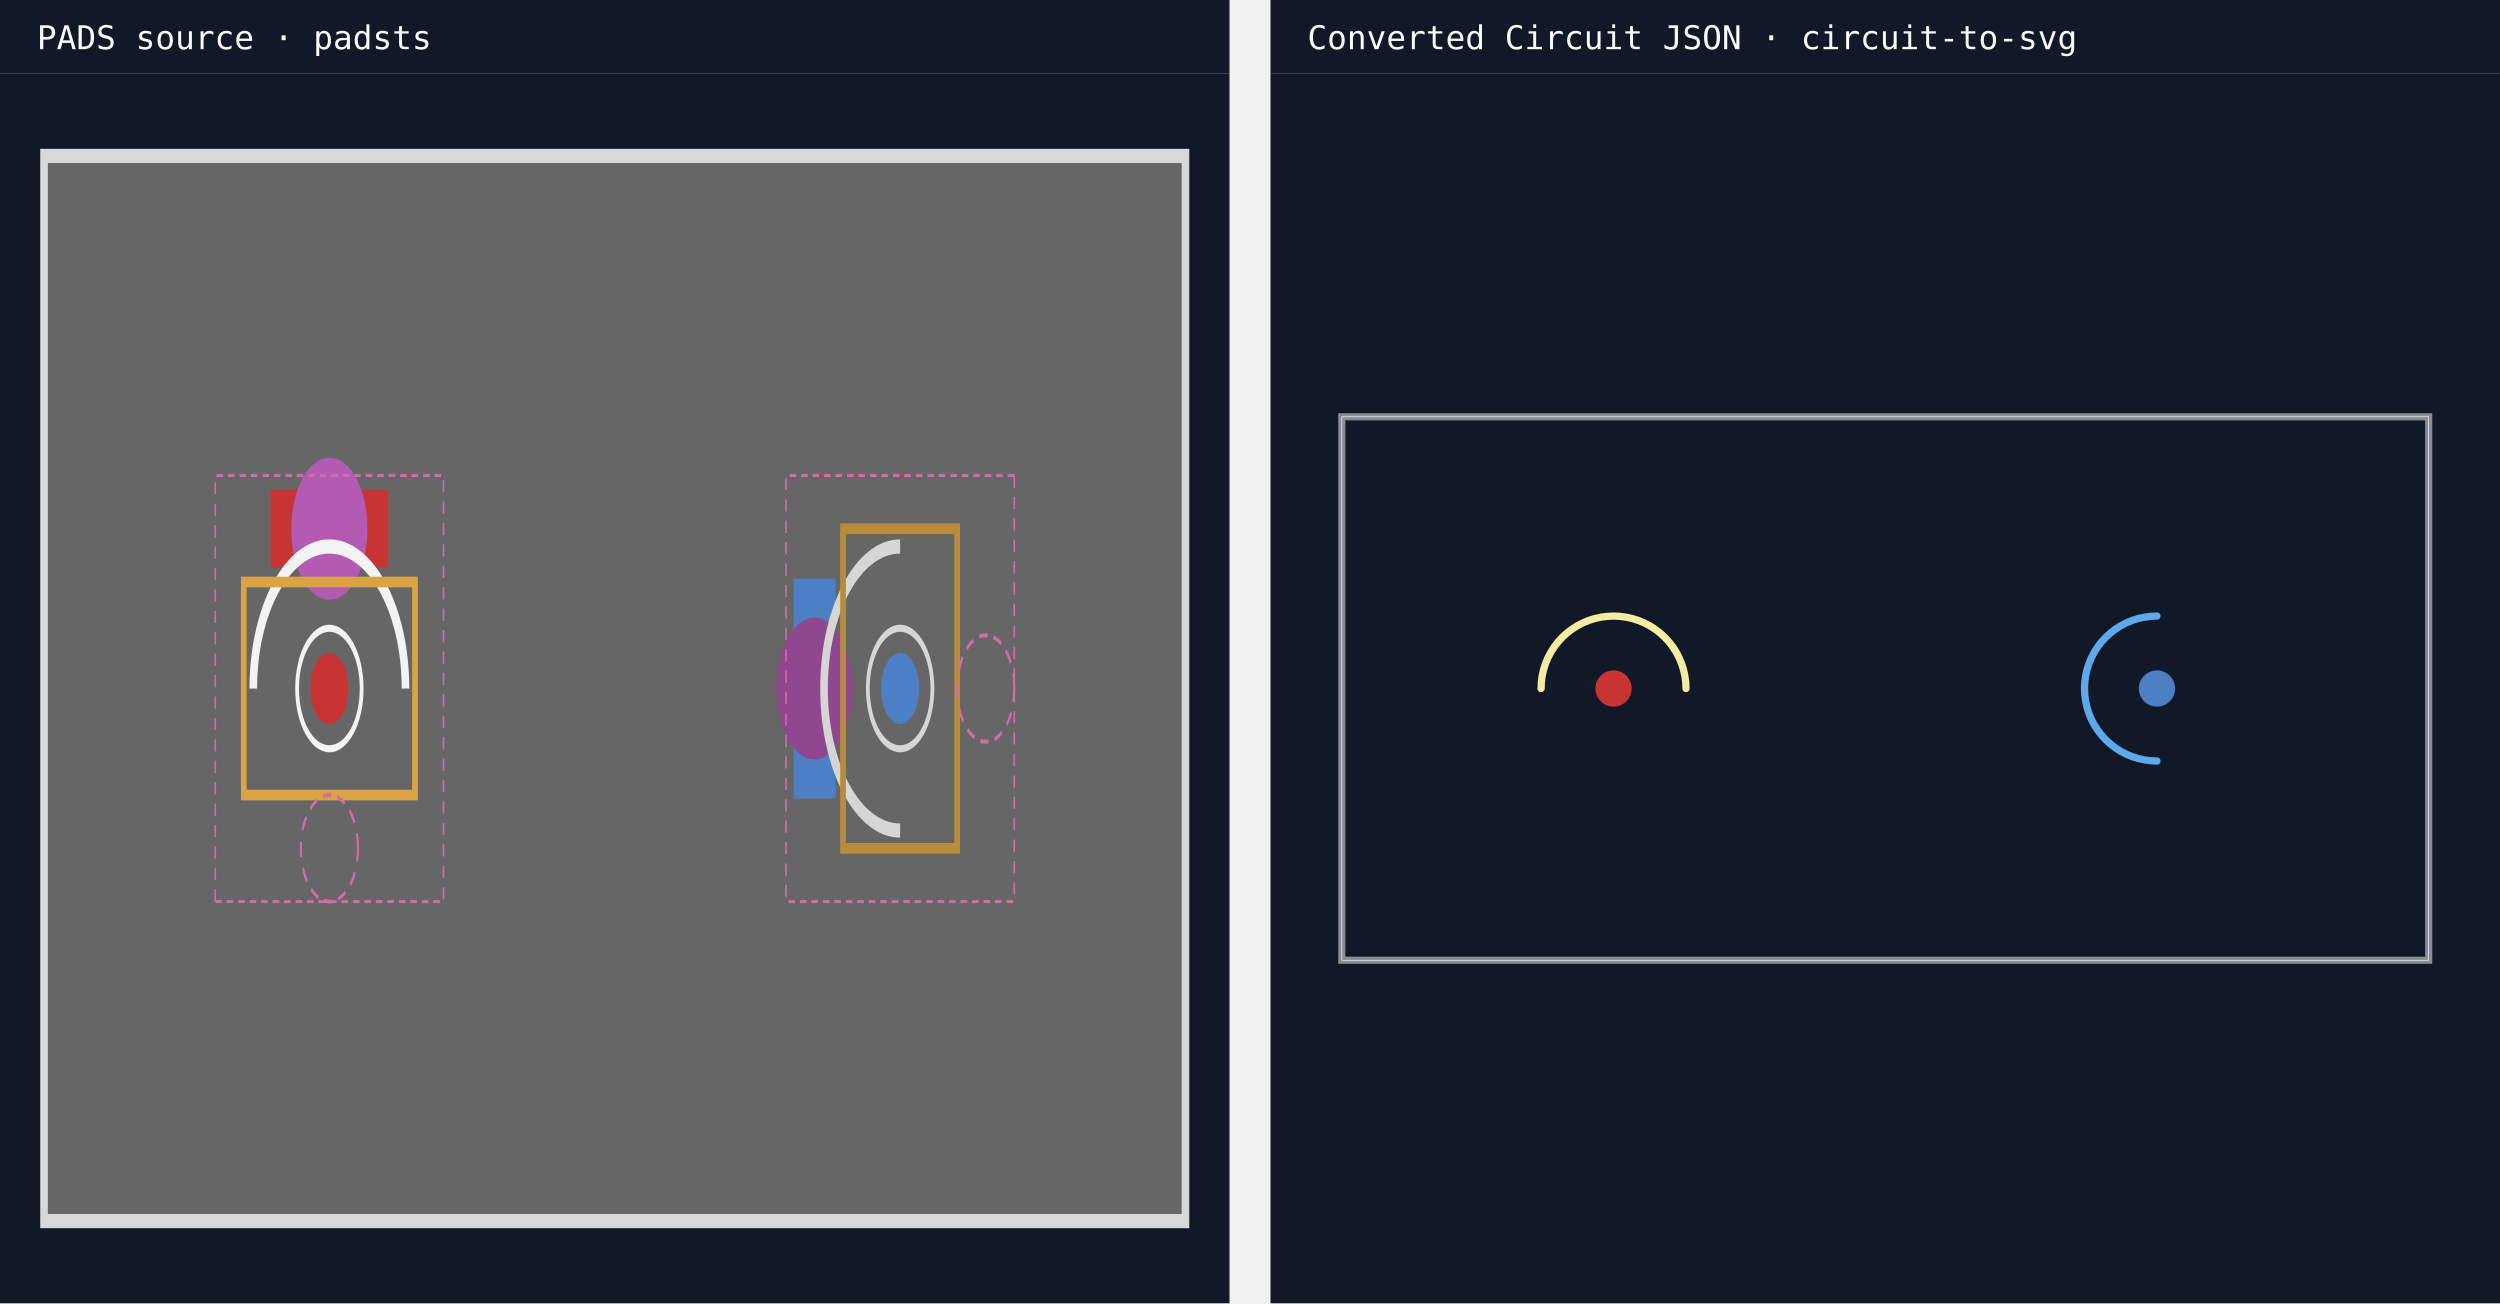
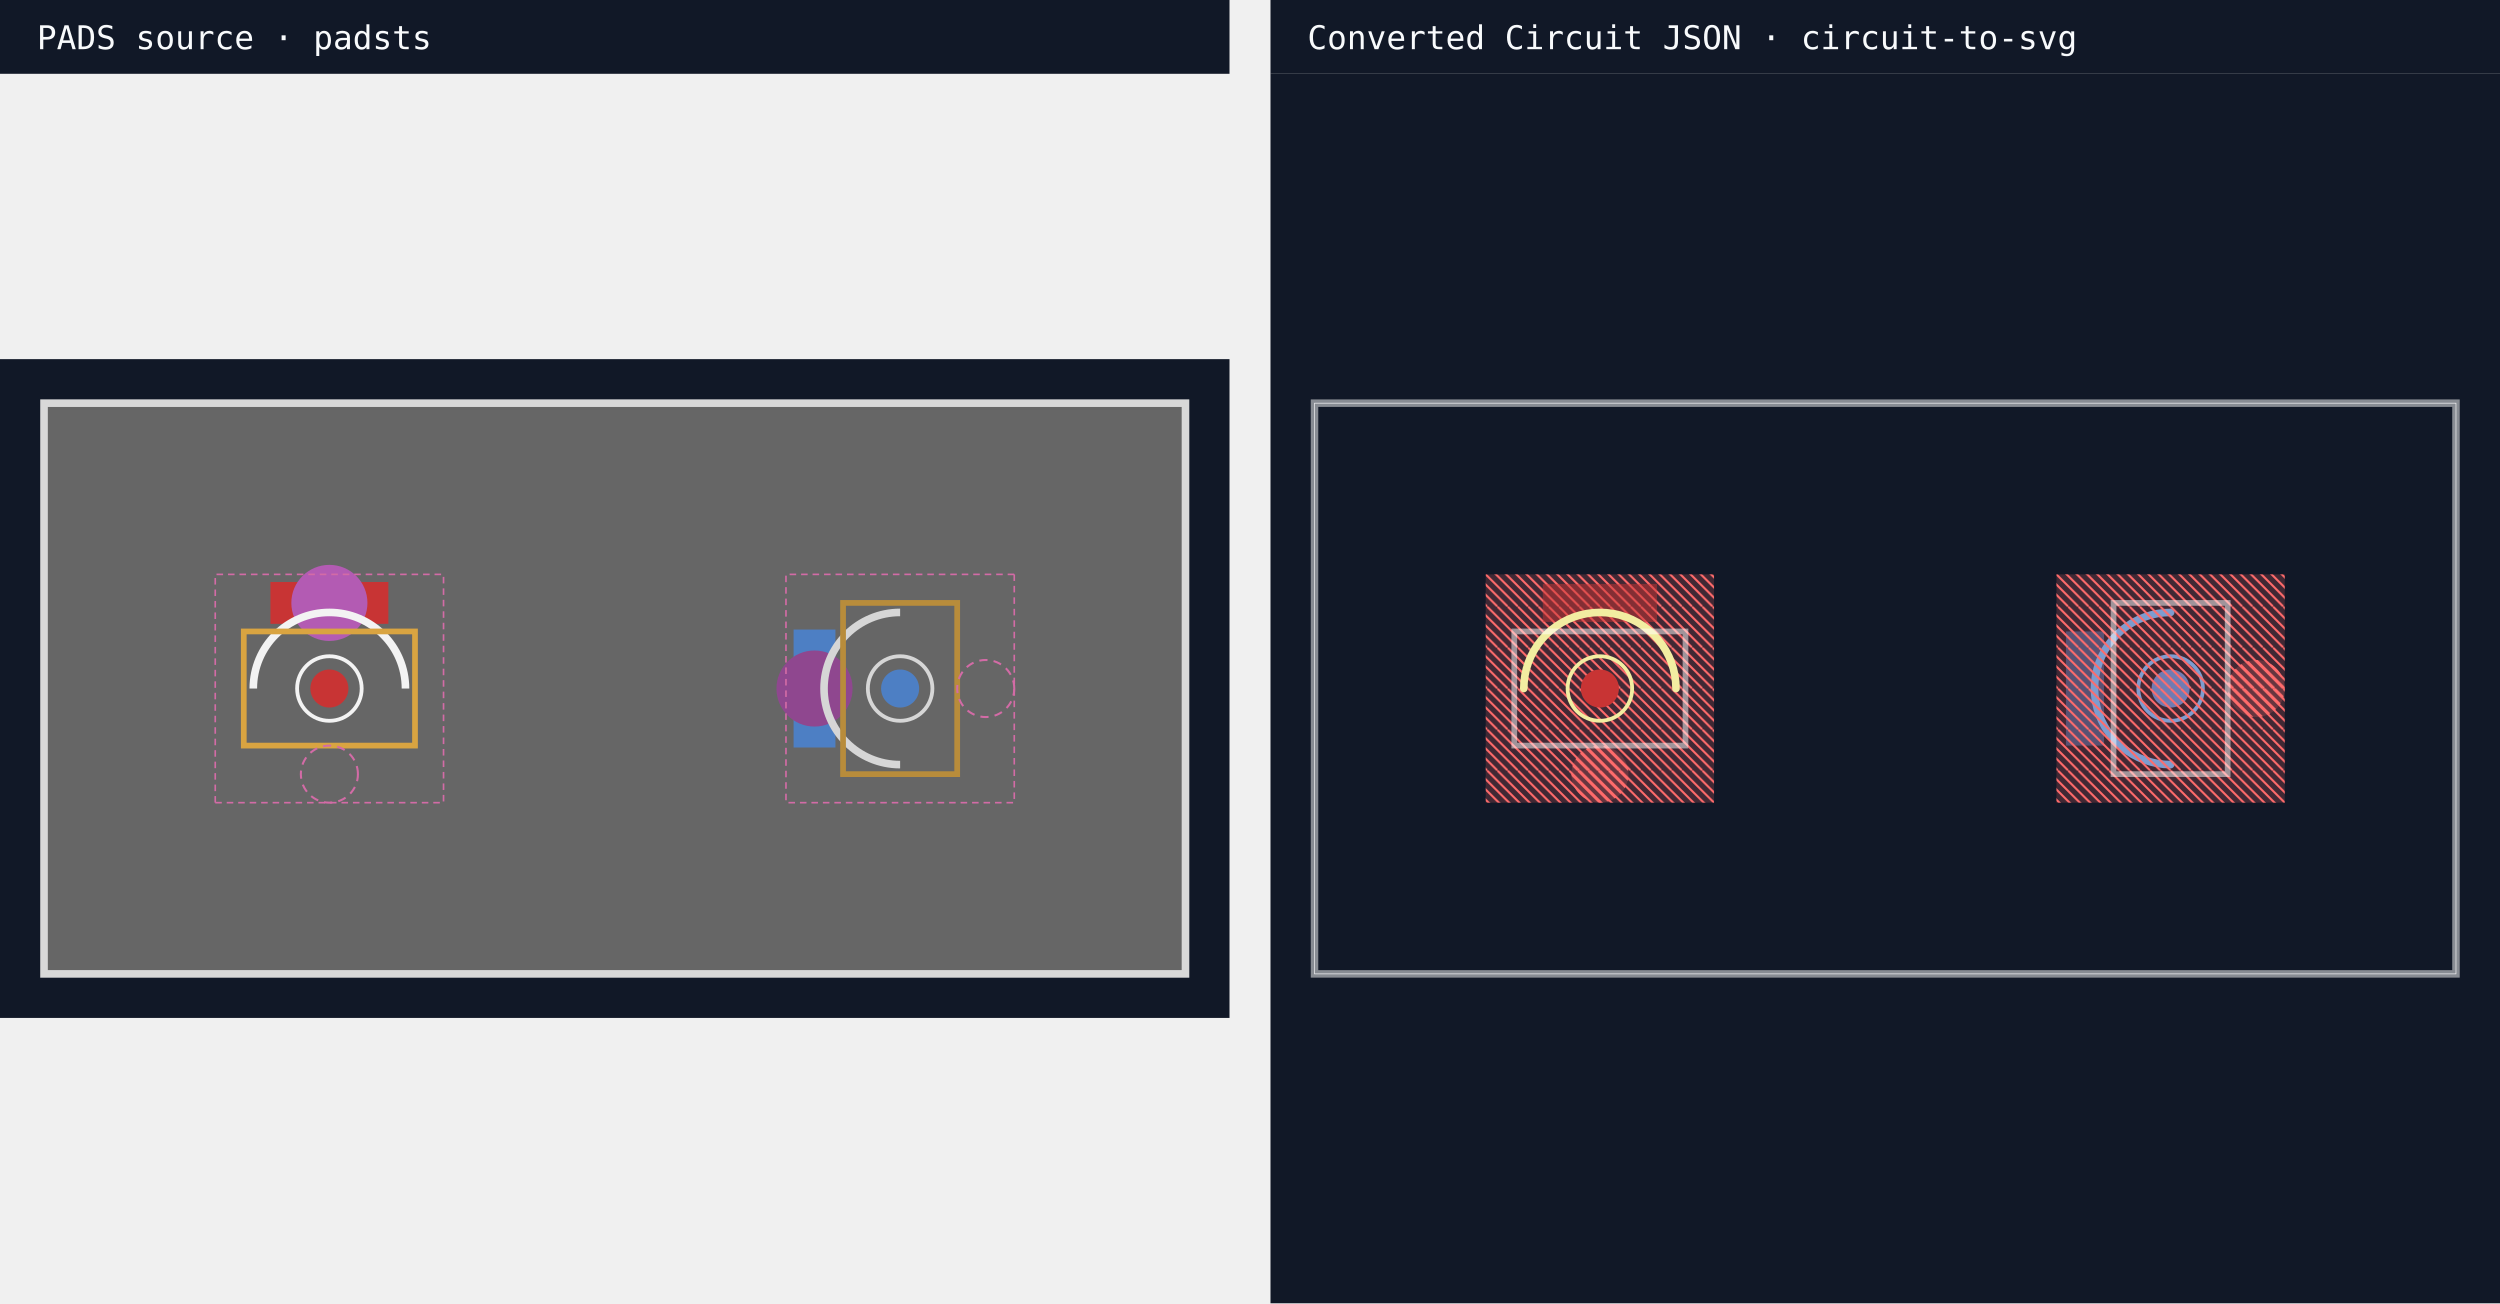
<svg xmlns="http://www.w3.org/2000/svg" width="1220" height="636" viewBox="0 0 1220 636" data-left-renderer="padsts" data-right-renderer="circuit-to-svg">
-   <g transform="translate(0, 0) scale(1, 1) translate(0, 0)">
+   <defs>
+     <clipPath id="comparison-left-column">
+       <rect width="600" height="636" />
+     </clipPath>
+     <clipPath id="comparison-right-column">
+       <rect width="600" height="636" />
+     </clipPath>
+   </defs>
+   <g transform="translate(0, 0) scale(1, 1) translate(0, 0)" clip-path="url(#comparison-left-column)">
+     <defs>
+       <clipPath id="pads-board-viewport">
+         <rect y="36" width="600" height="600" />
+       </clipPath>
+     </defs>
    <g transform="translate(0, 0) scale(1, 1) translate(0, 0)">
      <rect width="600" height="36" fill="#111827" />
      <text x="18" y="24" fill="#f8fafc" font-family="ui-monospace, monospace" font-size="16">PADS source · padsts</text>
    </g>
-     <g transform="translate(0, 36) scale(0.00003655079, 0.00006821661) translate(587756, 8207756)">
-       <defs>
-         <clipPath id="pads-board-outline__stack1">
-           <path d="M 0 0 L 15240000 0 L 15240000 7620000 L 0 7620000 L 0 0 Z" />
-         </clipPath>
-       </defs>
-       <rect data-kind="negative-space" x="-587756" y="-8207756" width="16415512" height="8795512" fill="#111827" />
-       <g transform="scale(1,-1)">
-         <g id="pads-FR4__stack1" clip-path="url(#pads-board-outline__stack1)">
-           <rect x="-587756" y="-587756" width="16415512" height="8795512" fill="#666666" />
-         </g>
-         <g id="pads-F_Cu__stack1" data-gerber-layer="F_Cu" color="#c83434" fill="currentColor" stroke="currentColor" clip-path="url(#pads-board-outline__stack1)">
-           <path id="pads-entity-path:3:ascii:PARTDECAL:29__stack1" data-source-id="ascii:PARTDECAL:29__stack1" data-kind="copper" data-pads-layer="1" data-gerber-layer-name="F_Cu" data-name="U1:GRAPHIC_DECAL" data-reference="U1" data-decal="GRAPHIC_DECAL" data-source-piece-kind="COPCLS" data-polarity="positive" data-pin="1" d="M 3048000 4699000 L 4572000 4699000 L 4572000 5207000 L 3048000 5207000 L 3048000 4699000 Z" fill="currentColor" stroke="currentColor" stroke-width="50800" />
-         </g>
-         <g id="pads-F_Paste__stack1" data-gerber-layer="F_Paste" color="#aab7c4" fill="currentColor" stroke="currentColor" clip-path="url(#pads-board-outline__stack1)">
-           <path id="pads-entity-path:4:ascii:PARTDECAL:38__stack1" data-source-id="ascii:PARTDECAL:38__stack1" data-kind="copper" data-pads-layer="23" data-gerber-layer-name="F_Paste" data-name="U1:GRAPHIC_DECAL" data-reference="U1" data-decal="GRAPHIC_DECAL" data-source-piece-kind="COPCLS" data-polarity="positive" data-pin="1" d="M 3454400 4800600 L 4165600 4800600 L 4165600 5105400 L 3454400 5105400 L 3454400 4800600 Z" fill="currentColor" stroke="currentColor" stroke-width="50800" />
-         </g>
-         <g id="pads-B_Cu__stack1" data-gerber-layer="B_Cu" color="#4d7fc4" fill="currentColor" stroke="currentColor" clip-path="url(#pads-board-outline__stack1)">
-           <path id="pads-entity-path:8:ascii:PARTDECAL:29__stack1" data-source-id="ascii:PARTDECAL:29__stack1" data-kind="copper" data-pads-layer="1" data-gerber-layer-name="B_Cu" data-name="U2:GRAPHIC_DECAL" data-reference="U2" data-decal="GRAPHIC_DECAL" data-source-piece-kind="COPCLS" data-polarity="positive" data-pin="1" d="M 10541000 4572000 L 10541000 3048000 L 10033000 3048000 L 10033000 4572000 L 10541000 4572000 Z" fill="currentColor" stroke="currentColor" stroke-width="50800" />
-         </g>
-         <g id="pads-B_Paste__stack1" data-gerber-layer="B_Paste" color="#8493a3" fill="currentColor" stroke="currentColor" clip-path="url(#pads-board-outline__stack1)">
-           <path id="pads-entity-path:9:ascii:PARTDECAL:38__stack1" data-source-id="ascii:PARTDECAL:38__stack1" data-kind="copper" data-pads-layer="23" data-gerber-layer-name="B_Paste" data-name="U2:GRAPHIC_DECAL" data-reference="U2" data-decal="GRAPHIC_DECAL" data-source-piece-kind="COPCLS" data-polarity="positive" data-pin="1" d="M 10439400 4165600 L 10439400 3454400 L 10134600 3454400 L 10134600 4165600 L 10439400 4165600 Z" fill="currentColor" stroke="currentColor" stroke-width="50800" />
-         </g>
-         <g id="pads-F_Mask-flashes__stack1" data-gerber-layer="F_Mask" color="#b35bb3" fill="currentColor" stroke="currentColor" clip-path="url(#pads-board-outline__stack1)">
-           <circle id="pads-entity-circle:1:ascii:PARTDECAL:35__stack1" data-source-id="ascii:PARTDECAL:35__stack1" data-kind="copper" data-pads-layer="21" data-gerber-layer-name="F_Mask" data-name="U1:GRAPHIC_DECAL" data-reference="U1" data-decal="GRAPHIC_DECAL" data-source-piece-kind="COPCIR" data-polarity="positive" data-pin="1" cx="3810000" cy="4953000" r="508000" fill="currentColor" stroke="currentColor" />
-         </g>
-         <g id="pads-B_Mask-flashes__stack1" data-gerber-layer="B_Mask" color="#8f478f" fill="currentColor" stroke="currentColor" clip-path="url(#pads-board-outline__stack1)">
-           <circle id="pads-entity-circle:4:ascii:PARTDECAL:35__stack1" data-source-id="ascii:PARTDECAL:35__stack1" data-kind="copper" data-pads-layer="21" data-gerber-layer-name="B_Mask" data-name="U2:GRAPHIC_DECAL" data-reference="U2" data-decal="GRAPHIC_DECAL" data-source-piece-kind="COPCIR" data-polarity="positive" data-pin="1" cx="10287000" cy="3810000" r="508000" fill="currentColor" stroke="currentColor" />
-         </g>
-         <g id="pads-F_Cu-component-pads__stack1" data-gerber-layer="F_Cu" color="#c83434" fill="currentColor" stroke="none" clip-path="url(#pads-board-outline__stack1)">
-           <circle id="pads-entity-pad:0:ascii:PARTDECAL:55__stack1" data-source-id="ascii:PARTDECAL:55__stack1" data-kind="component-pad" data-pads-layer="1" data-reference="U1" data-pin="1" data-decal="GRAPHIC_DECAL" cx="3810000" cy="3810000" r="254000" />
-         </g>
-         <g id="pads-B_Cu-component-pads__stack1" data-gerber-layer="B_Cu" color="#4d7fc4" fill="currentColor" stroke="none" clip-path="url(#pads-board-outline__stack1)">
-           <circle id="pads-entity-pad:1:ascii:PARTDECAL:55__stack1" data-source-id="ascii:PARTDECAL:55__stack1" data-kind="component-pad" data-pads-layer="2" data-reference="U2" data-pin="1" data-decal="GRAPHIC_DECAL" cx="11430000" cy="3810000" r="254000" />
-         </g>
-         <g id="pads-F_Silkscreen-drawings__stack1" data-gerber-layer="F_Silkscreen" color="#f3f3f3" fill="currentColor" stroke="currentColor" clip-path="url(#pads-board-outline__stack1)">
-           <path id="pads-entity-path:1:ascii:PARTDECAL:17__stack1" data-source-id="ascii:PARTDECAL:17__stack1" data-kind="drawing" data-pads-layer="26" data-gerber-layer-name="F_Silkscreen" data-name="U1:GRAPHIC_DECAL" data-reference="U1" data-decal="GRAPHIC_DECAL" data-source-piece-kind="OPEN" data-polarity="positive" data-group="U1:GRAPHIC_DECAL:tag-1" d="M 2794000 3810000 A 1016000 1016000 0 0 0 4826000 3810000" fill="none" stroke="currentColor" stroke-width="101600" />
-           <circle id="pads-entity-circle:0:ascii:PARTDECAL:26__stack1" data-source-id="ascii:PARTDECAL:26__stack1" data-kind="drawing" data-pads-layer="26" data-gerber-layer-name="F_Silkscreen" data-name="U1:GRAPHIC_DECAL" data-reference="U1" data-decal="GRAPHIC_DECAL" data-source-piece-kind="CIRCLE" data-polarity="positive" cx="3810000" cy="3810000" r="431052.294" fill="none" stroke="currentColor" stroke-width="50800" />
-         </g>
-         <g id="pads-F_Fab-drawings__stack1" data-gerber-layer="F_Fab" color="#d9a441" fill="currentColor" stroke="currentColor" clip-path="url(#pads-board-outline__stack1)">
-           <path id="pads-entity-path:2:ascii:PARTDECAL:19__stack1" data-source-id="ascii:PARTDECAL:19__stack1" data-kind="drawing" data-pads-layer="27" data-gerber-layer-name="F_Fab" data-name="U1:GRAPHIC_DECAL" data-reference="U1" data-decal="GRAPHIC_DECAL" data-source-piece-kind="CLOSED" data-polarity="positive" data-group="U1:GRAPHIC_DECAL:tag-1" d="M 2667000 3048000 L 4953000 3048000 L 4953000 4572000 L 2667000 4572000 L 2667000 3048000 Z" fill="none" stroke="currentColor" stroke-width="76200" />
-         </g>
-         <g id="pads-B_Silkscreen-drawings__stack1" data-gerber-layer="B_Silkscreen" color="#d6d6d6" fill="currentColor" stroke="currentColor" clip-path="url(#pads-board-outline__stack1)">
-           <path id="pads-entity-path:6:ascii:PARTDECAL:17__stack1" data-source-id="ascii:PARTDECAL:17__stack1" data-kind="drawing" data-pads-layer="26" data-gerber-layer-name="B_Silkscreen" data-name="U2:GRAPHIC_DECAL" data-reference="U2" data-decal="GRAPHIC_DECAL" data-source-piece-kind="OPEN" data-polarity="positive" data-group="U2:GRAPHIC_DECAL:tag-1" d="M 11430000 4826000 A 1016000 1016000 0 0 1 11430000 2794000" fill="none" stroke="currentColor" stroke-width="101600" />
-           <circle id="pads-entity-circle:3:ascii:PARTDECAL:26__stack1" data-source-id="ascii:PARTDECAL:26__stack1" data-kind="drawing" data-pads-layer="26" data-gerber-layer-name="B_Silkscreen" data-name="U2:GRAPHIC_DECAL" data-reference="U2" data-decal="GRAPHIC_DECAL" data-source-piece-kind="CIRCLE" data-polarity="positive" cx="11430000" cy="3810000" r="431052.294" fill="none" stroke="currentColor" stroke-width="50800" />
-         </g>
-         <g id="pads-B_Fab-drawings__stack1" data-gerber-layer="B_Fab" color="#b88c3b" fill="currentColor" stroke="currentColor" clip-path="url(#pads-board-outline__stack1)">
-           <path id="pads-entity-path:7:ascii:PARTDECAL:19__stack1" data-source-id="ascii:PARTDECAL:19__stack1" data-kind="drawing" data-pads-layer="27" data-gerber-layer-name="B_Fab" data-name="U2:GRAPHIC_DECAL" data-reference="U2" data-decal="GRAPHIC_DECAL" data-source-piece-kind="CLOSED" data-polarity="positive" data-group="U2:GRAPHIC_DECAL:tag-1" d="M 12192000 4953000 L 12192000 2667000 L 10668000 2667000 L 10668000 4953000 L 12192000 4953000 Z" fill="none" stroke="currentColor" stroke-width="76200" />
-         </g>
-         <g id="pads-Keepout__stack1" data-gerber-layer="Keepout" color="#d36ba6" fill="currentColor" stroke="currentColor">
-           <path id="pads-entity-path:5:ascii:PARTDECAL:44__stack1" data-source-id="ascii:PARTDECAL:44__stack1" data-kind="keepout" data-pads-layer="1" data-gerber-layer-name="Keepout" data-name="U1:GRAPHIC_DECAL" data-reference="U1" data-decal="GRAPHIC_DECAL" data-source-piece-kind="KPTCLS" data-polarity="positive" data-restrictions="RV" d="M 2286000 2286000 L 5334000 2286000 L 5334000 5334000 L 2286000 5334000 L 2286000 2286000 Z" fill="none" stroke="currentColor" stroke-width="21887.349" stroke-dasharray="87549.397 65662.048" />
-           <path id="pads-entity-path:10:ascii:PARTDECAL:44__stack1" data-source-id="ascii:PARTDECAL:44__stack1" data-kind="keepout" data-pads-layer="1" data-gerber-layer-name="Keepout" data-name="U2:GRAPHIC_DECAL" data-reference="U2" data-decal="GRAPHIC_DECAL" data-source-piece-kind="KPTCLS" data-polarity="positive" data-restrictions="RV" d="M 12954000 5334000 L 12954000 2286000 L 9906000 2286000 L 9906000 5334000 L 12954000 5334000 Z" fill="none" stroke="currentColor" stroke-width="21887.349" stroke-dasharray="87549.397 65662.048" />
-           <circle id="pads-entity-circle:2:ascii:PARTDECAL:50__stack1" data-source-id="ascii:PARTDECAL:50__stack1" data-kind="keepout" data-pads-layer="1" data-gerber-layer-name="Keepout" data-name="U1:GRAPHIC_DECAL" data-reference="U1" data-decal="GRAPHIC_DECAL" data-source-piece-kind="KPTCIR" data-polarity="positive" data-restrictions="C" cx="3810000" cy="2667000" r="381000" fill="none" stroke="currentColor" stroke-width="27359.187" stroke-dasharray="109436.747 82077.56" />
-           <circle id="pads-entity-circle:5:ascii:PARTDECAL:50__stack1" data-source-id="ascii:PARTDECAL:50__stack1" data-kind="keepout" data-pads-layer="1" data-gerber-layer-name="Keepout" data-name="U2:GRAPHIC_DECAL" data-reference="U2" data-decal="GRAPHIC_DECAL" data-source-piece-kind="KPTCIR" data-polarity="positive" data-restrictions="C" cx="12573000" cy="3810000" r="381000" fill="none" stroke="currentColor" stroke-width="27359.187" stroke-dasharray="109436.747 82077.56" />
-         </g>
-         <g id="pads-Edge_Cuts__stack1" data-gerber-layer="Edge_Cuts" color="#d8d8d8" fill="currentColor" stroke="currentColor">
-           <path id="pads-entity-path:0:ascii:LINES:70__stack1" data-source-id="ascii:LINES:70__stack1" data-kind="outline" data-pads-layer="0" data-name="BOARD_OUTLINE" data-source-piece-kind="CLOSED" data-polarity="positive" d="M 0 0 L 15240000 0 L 15240000 7620000 L 0 7620000 L 0 0 Z" fill="none" stroke="currentColor" stroke-width="101600" />
+     <g clip-path="url(#pads-board-viewport)">
+       <g transform="translate(0, 36) scale(0.00003655079, 0.00003655079) translate(587756, 12017756)">
+         <defs>
+           <clipPath id="pads-board-outline__stack1">
+             <path d="M 0 0 L 15240000 0 L 15240000 7620000 L 0 7620000 L 0 0 Z" />
+           </clipPath>
+         </defs>
+         <rect data-kind="negative-space" x="-587756" y="-8207756" width="16415512" height="8795512" fill="#111827" />
+         <g transform="scale(1,-1)">
+           <g id="pads-FR4__stack1" clip-path="url(#pads-board-outline__stack1)">
+             <rect x="-587756" y="-587756" width="16415512" height="8795512" fill="#666666" />
+           </g>
+           <g id="pads-F_Cu__stack1" data-gerber-layer="F_Cu" color="#c83434" fill="currentColor" stroke="currentColor" clip-path="url(#pads-board-outline__stack1)">
+             <path id="pads-entity-path:3:ascii:PARTDECAL:29__stack1" data-source-id="ascii:PARTDECAL:29__stack1" data-kind="copper" data-pads-layer="1" data-gerber-layer-name="F_Cu" data-name="U1:GRAPHIC_DECAL" data-reference="U1" data-decal="GRAPHIC_DECAL" data-source-piece-kind="COPCLS" data-polarity="positive" data-pin="1" d="M 3048000 4699000 L 4572000 4699000 L 4572000 5207000 L 3048000 5207000 L 3048000 4699000 Z" fill="currentColor" stroke="currentColor" stroke-width="50800" />
+           </g>
+           <g id="pads-F_Paste__stack1" data-gerber-layer="F_Paste" color="#aab7c4" fill="currentColor" stroke="currentColor" clip-path="url(#pads-board-outline__stack1)">
+             <path id="pads-entity-path:4:ascii:PARTDECAL:38__stack1" data-source-id="ascii:PARTDECAL:38__stack1" data-kind="copper" data-pads-layer="23" data-gerber-layer-name="F_Paste" data-name="U1:GRAPHIC_DECAL" data-reference="U1" data-decal="GRAPHIC_DECAL" data-source-piece-kind="COPCLS" data-polarity="positive" data-pin="1" d="M 3454400 4800600 L 4165600 4800600 L 4165600 5105400 L 3454400 5105400 L 3454400 4800600 Z" fill="currentColor" stroke="currentColor" stroke-width="50800" />
+           </g>
+           <g id="pads-B_Cu__stack1" data-gerber-layer="B_Cu" color="#4d7fc4" fill="currentColor" stroke="currentColor" clip-path="url(#pads-board-outline__stack1)">
+             <path id="pads-entity-path:8:ascii:PARTDECAL:29__stack1" data-source-id="ascii:PARTDECAL:29__stack1" data-kind="copper" data-pads-layer="1" data-gerber-layer-name="B_Cu" data-name="U2:GRAPHIC_DECAL" data-reference="U2" data-decal="GRAPHIC_DECAL" data-source-piece-kind="COPCLS" data-polarity="positive" data-pin="1" d="M 10541000 4572000 L 10541000 3048000 L 10033000 3048000 L 10033000 4572000 L 10541000 4572000 Z" fill="currentColor" stroke="currentColor" stroke-width="50800" />
+           </g>
+           <g id="pads-B_Paste__stack1" data-gerber-layer="B_Paste" color="#8493a3" fill="currentColor" stroke="currentColor" clip-path="url(#pads-board-outline__stack1)">
+             <path id="pads-entity-path:9:ascii:PARTDECAL:38__stack1" data-source-id="ascii:PARTDECAL:38__stack1" data-kind="copper" data-pads-layer="23" data-gerber-layer-name="B_Paste" data-name="U2:GRAPHIC_DECAL" data-reference="U2" data-decal="GRAPHIC_DECAL" data-source-piece-kind="COPCLS" data-polarity="positive" data-pin="1" d="M 10439400 4165600 L 10439400 3454400 L 10134600 3454400 L 10134600 4165600 L 10439400 4165600 Z" fill="currentColor" stroke="currentColor" stroke-width="50800" />
+           </g>
+           <g id="pads-F_Mask-flashes__stack1" data-gerber-layer="F_Mask" color="#b35bb3" fill="currentColor" stroke="currentColor" clip-path="url(#pads-board-outline__stack1)">
+             <circle id="pads-entity-circle:1:ascii:PARTDECAL:35__stack1" data-source-id="ascii:PARTDECAL:35__stack1" data-kind="copper" data-pads-layer="21" data-gerber-layer-name="F_Mask" data-name="U1:GRAPHIC_DECAL" data-reference="U1" data-decal="GRAPHIC_DECAL" data-source-piece-kind="COPCIR" data-polarity="positive" data-pin="1" cx="3810000" cy="4953000" r="508000" fill="currentColor" stroke="currentColor" />
+           </g>
+           <g id="pads-B_Mask-flashes__stack1" data-gerber-layer="B_Mask" color="#8f478f" fill="currentColor" stroke="currentColor" clip-path="url(#pads-board-outline__stack1)">
+             <circle id="pads-entity-circle:4:ascii:PARTDECAL:35__stack1" data-source-id="ascii:PARTDECAL:35__stack1" data-kind="copper" data-pads-layer="21" data-gerber-layer-name="B_Mask" data-name="U2:GRAPHIC_DECAL" data-reference="U2" data-decal="GRAPHIC_DECAL" data-source-piece-kind="COPCIR" data-polarity="positive" data-pin="1" cx="10287000" cy="3810000" r="508000" fill="currentColor" stroke="currentColor" />
+           </g>
+           <g id="pads-F_Cu-component-pads__stack1" data-gerber-layer="F_Cu" color="#c83434" fill="currentColor" stroke="none" clip-path="url(#pads-board-outline__stack1)">
+             <circle id="pads-entity-pad:0:ascii:PARTDECAL:55__stack1" data-source-id="ascii:PARTDECAL:55__stack1" data-kind="component-pad" data-pads-layer="1" data-reference="U1" data-pin="1" data-decal="GRAPHIC_DECAL" cx="3810000" cy="3810000" r="254000" />
+           </g>
+           <g id="pads-B_Cu-component-pads__stack1" data-gerber-layer="B_Cu" color="#4d7fc4" fill="currentColor" stroke="none" clip-path="url(#pads-board-outline__stack1)">
+             <circle id="pads-entity-pad:1:ascii:PARTDECAL:55__stack1" data-source-id="ascii:PARTDECAL:55__stack1" data-kind="component-pad" data-pads-layer="2" data-reference="U2" data-pin="1" data-decal="GRAPHIC_DECAL" cx="11430000" cy="3810000" r="254000" />
+           </g>
+           <g id="pads-F_Silkscreen-drawings__stack1" data-gerber-layer="F_Silkscreen" color="#f3f3f3" fill="currentColor" stroke="currentColor" clip-path="url(#pads-board-outline__stack1)">
+             <path id="pads-entity-path:1:ascii:PARTDECAL:17__stack1" data-source-id="ascii:PARTDECAL:17__stack1" data-kind="drawing" data-pads-layer="26" data-gerber-layer-name="F_Silkscreen" data-name="U1:GRAPHIC_DECAL" data-reference="U1" data-decal="GRAPHIC_DECAL" data-source-piece-kind="OPEN" data-polarity="positive" data-group="U1:GRAPHIC_DECAL:tag-1" d="M 2794000 3810000 A 1016000 1016000 0 0 0 4826000 3810000" fill="none" stroke="currentColor" stroke-width="101600" />
+             <circle id="pads-entity-circle:0:ascii:PARTDECAL:26__stack1" data-source-id="ascii:PARTDECAL:26__stack1" data-kind="drawing" data-pads-layer="26" data-gerber-layer-name="F_Silkscreen" data-name="U1:GRAPHIC_DECAL" data-reference="U1" data-decal="GRAPHIC_DECAL" data-source-piece-kind="CIRCLE" data-polarity="positive" cx="3810000" cy="3810000" r="431052.294" fill="none" stroke="currentColor" stroke-width="50800" />
+           </g>
+           <g id="pads-F_Fab-drawings__stack1" data-gerber-layer="F_Fab" color="#d9a441" fill="currentColor" stroke="currentColor" clip-path="url(#pads-board-outline__stack1)">
+             <path id="pads-entity-path:2:ascii:PARTDECAL:19__stack1" data-source-id="ascii:PARTDECAL:19__stack1" data-kind="drawing" data-pads-layer="27" data-gerber-layer-name="F_Fab" data-name="U1:GRAPHIC_DECAL" data-reference="U1" data-decal="GRAPHIC_DECAL" data-source-piece-kind="CLOSED" data-polarity="positive" data-group="U1:GRAPHIC_DECAL:tag-1" d="M 2667000 3048000 L 4953000 3048000 L 4953000 4572000 L 2667000 4572000 L 2667000 3048000 Z" fill="none" stroke="currentColor" stroke-width="76200" />
+           </g>
+           <g id="pads-B_Silkscreen-drawings__stack1" data-gerber-layer="B_Silkscreen" color="#d6d6d6" fill="currentColor" stroke="currentColor" clip-path="url(#pads-board-outline__stack1)">
+             <path id="pads-entity-path:6:ascii:PARTDECAL:17__stack1" data-source-id="ascii:PARTDECAL:17__stack1" data-kind="drawing" data-pads-layer="26" data-gerber-layer-name="B_Silkscreen" data-name="U2:GRAPHIC_DECAL" data-reference="U2" data-decal="GRAPHIC_DECAL" data-source-piece-kind="OPEN" data-polarity="positive" data-group="U2:GRAPHIC_DECAL:tag-1" d="M 11430000 4826000 A 1016000 1016000 0 0 1 11430000 2794000" fill="none" stroke="currentColor" stroke-width="101600" />
+             <circle id="pads-entity-circle:3:ascii:PARTDECAL:26__stack1" data-source-id="ascii:PARTDECAL:26__stack1" data-kind="drawing" data-pads-layer="26" data-gerber-layer-name="B_Silkscreen" data-name="U2:GRAPHIC_DECAL" data-reference="U2" data-decal="GRAPHIC_DECAL" data-source-piece-kind="CIRCLE" data-polarity="positive" cx="11430000" cy="3810000" r="431052.294" fill="none" stroke="currentColor" stroke-width="50800" />
+           </g>
+           <g id="pads-B_Fab-drawings__stack1" data-gerber-layer="B_Fab" color="#b88c3b" fill="currentColor" stroke="currentColor" clip-path="url(#pads-board-outline__stack1)">
+             <path id="pads-entity-path:7:ascii:PARTDECAL:19__stack1" data-source-id="ascii:PARTDECAL:19__stack1" data-kind="drawing" data-pads-layer="27" data-gerber-layer-name="B_Fab" data-name="U2:GRAPHIC_DECAL" data-reference="U2" data-decal="GRAPHIC_DECAL" data-source-piece-kind="CLOSED" data-polarity="positive" data-group="U2:GRAPHIC_DECAL:tag-1" d="M 12192000 4953000 L 12192000 2667000 L 10668000 2667000 L 10668000 4953000 L 12192000 4953000 Z" fill="none" stroke="currentColor" stroke-width="76200" />
+           </g>
+           <g id="pads-Keepout__stack1" data-gerber-layer="Keepout" color="#d36ba6" fill="currentColor" stroke="currentColor">
+             <path id="pads-entity-path:5:ascii:PARTDECAL:44__stack1" data-source-id="ascii:PARTDECAL:44__stack1" data-kind="keepout" data-pads-layer="1" data-gerber-layer-name="Keepout" data-name="U1:GRAPHIC_DECAL" data-reference="U1" data-decal="GRAPHIC_DECAL" data-source-piece-kind="KPTCLS" data-polarity="positive" data-restrictions="RV" d="M 2286000 2286000 L 5334000 2286000 L 5334000 5334000 L 2286000 5334000 L 2286000 2286000 Z" fill="none" stroke="currentColor" stroke-width="21887.349" stroke-dasharray="87549.397 65662.048" />
+             <path id="pads-entity-path:10:ascii:PARTDECAL:44__stack1" data-source-id="ascii:PARTDECAL:44__stack1" data-kind="keepout" data-pads-layer="1" data-gerber-layer-name="Keepout" data-name="U2:GRAPHIC_DECAL" data-reference="U2" data-decal="GRAPHIC_DECAL" data-source-piece-kind="KPTCLS" data-polarity="positive" data-restrictions="RV" d="M 12954000 5334000 L 12954000 2286000 L 9906000 2286000 L 9906000 5334000 L 12954000 5334000 Z" fill="none" stroke="currentColor" stroke-width="21887.349" stroke-dasharray="87549.397 65662.048" />
+             <circle id="pads-entity-circle:2:ascii:PARTDECAL:50__stack1" data-source-id="ascii:PARTDECAL:50__stack1" data-kind="keepout" data-pads-layer="1" data-gerber-layer-name="Keepout" data-name="U1:GRAPHIC_DECAL" data-reference="U1" data-decal="GRAPHIC_DECAL" data-source-piece-kind="KPTCIR" data-polarity="positive" data-restrictions="C" cx="3810000" cy="2667000" r="381000" fill="none" stroke="currentColor" stroke-width="27359.187" stroke-dasharray="109436.747 82077.56" />
+             <circle id="pads-entity-circle:5:ascii:PARTDECAL:50__stack1" data-source-id="ascii:PARTDECAL:50__stack1" data-kind="keepout" data-pads-layer="1" data-gerber-layer-name="Keepout" data-name="U2:GRAPHIC_DECAL" data-reference="U2" data-decal="GRAPHIC_DECAL" data-source-piece-kind="KPTCIR" data-polarity="positive" data-restrictions="C" cx="12573000" cy="3810000" r="381000" fill="none" stroke="currentColor" stroke-width="27359.187" stroke-dasharray="109436.747 82077.56" />
+           </g>
+           <g id="pads-Edge_Cuts__stack1" data-gerber-layer="Edge_Cuts" color="#d8d8d8" fill="currentColor" stroke="currentColor">
+             <path id="pads-entity-path:0:ascii:LINES:70__stack1" data-source-id="ascii:LINES:70__stack1" data-kind="outline" data-pads-layer="0" data-name="BOARD_OUTLINE" data-source-piece-kind="CLOSED" data-polarity="positive" d="M 0 0 L 15240000 0 L 15240000 7620000 L 0 7620000 L 0 0 Z" fill="none" stroke="currentColor" stroke-width="101600" />
+           </g>
        </g>
      </g>
    </g>
  </g>
-   <g transform="translate(620, 0) scale(1, 1) translate(0, 0)">
+   <g transform="translate(620, 0) scale(1, 1) translate(0, 0)" clip-path="url(#comparison-right-column)">
+     <defs>
+       <clipPath id="circuit-json-board-viewport__stack1">
+         <rect y="36" width="600" height="600" />
+       </clipPath>
+     </defs>
    <g transform="translate(0, 0) scale(1, 1) translate(0, 0)">
      <rect width="600" height="36" fill="#111827" />
      <text x="18" y="24" fill="#f8fafc" font-family="ui-monospace, monospace" font-size="16">Converted Circuit JSON · circuit-to-svg</text>
    </g>
-     <g transform="translate(0, 36)">
-       <style />
-       <rect class="boundary" x="0" y="0" fill="#111827" width="600" height="600" data-type="pcb_background" data-pcb-layer="global" />
-       <rect class="pcb-boundary" fill="none" stroke="#fff" stroke-width="0.3" x="34.803" y="167.401" width="530.394" height="265.197" data-type="pcb_boundary" data-pcb-layer="global" />
-       <path class="pcb-board" d="M 34.803 432.599 L 565.197 432.599 L 565.197 167.401 L 34.803 167.401 L 34.803 432.599 Z" fill="none" stroke="rgba(255, 255, 255, 0.5)" stroke-width="3.48" data-type="pcb_board" data-pcb-layer="board" />
-       <circle class="pcb-pad" fill="rgb(77, 127, 196)" cx="432.599" cy="300" r="8.84" data-type="pcb_smtpad" data-pcb-layer="bottom" />
-       <path class="pcb-silkscreen pcb-silkscreen-bottom" d="M 432.599 264.64 L 429.517 264.775 L 426.458 265.178 L 423.447 265.845 L 420.505 266.773 L 417.655 267.953 L 414.919 269.378 L 412.317 271.035 L 409.87 272.913 L 407.596 274.997 L 405.512 277.271 L 403.634 279.719 L 401.976 282.32 L 400.552 285.056 L 399.371 287.906 L 398.444 290.848 L 397.776 293.86 L 397.374 296.918 L 397.239 300 L 397.374 303.082 L 397.776 306.14 L 398.444 309.152 L 399.371 312.094 L 400.552 314.944 L 401.976 317.68 L 403.634 320.281 L 405.512 322.729 L 407.596 325.003 L 409.87 327.087 L 412.317 328.965 L 414.919 330.622 L 417.655 332.047 L 420.505 333.227 L 423.447 334.155 L 426.458 334.822 L 429.517 335.225 L 432.599 335.36" fill="none" stroke="#5da9e9" stroke-width="3.536" stroke-linecap="round" stroke-linejoin="round" data-pcb-component-id="pcb_component_ascii_PART_66__stack1__stack1" data-pcb-silkscreen-path-id="pcb_silkscreen_path_ascii_PARTDECAL_17__stack1__stack1" data-type="pcb_silkscreen_path" data-pcb-layer="bottom" />
-       <circle class="pcb-pad" fill="rgb(200, 52, 52)" cx="167.401" cy="300" r="8.84" data-type="pcb_smtpad" data-pcb-layer="top" />
-       <path class="pcb-silkscreen pcb-silkscreen-top" d="M 132.042 300 L 132.176 296.918 L 132.579 293.86 L 133.247 290.848 L 134.174 287.906 L 135.355 285.056 L 136.779 282.32 L 138.436 279.719 L 140.314 277.271 L 142.398 274.997 L 144.673 272.913 L 147.12 271.035 L 149.722 269.378 L 152.458 267.953 L 155.308 266.773 L 158.25 265.845 L 161.261 265.178 L 164.32 264.775 L 167.401 264.64 L 170.483 264.775 L 173.542 265.178 L 176.553 265.845 L 179.495 266.773 L 182.345 267.953 L 185.081 269.378 L 187.683 271.035 L 190.13 272.913 L 192.404 274.997 L 194.488 277.271 L 196.366 279.719 L 198.024 282.32 L 199.448 285.056 L 200.629 287.906 L 201.556 290.848 L 202.224 293.86 L 202.626 296.918 L 202.761 300" fill="none" stroke="#f2eda1" stroke-width="3.536" stroke-linecap="round" stroke-linejoin="round" data-pcb-component-id="pcb_component_ascii_PART_65__stack1__stack1" data-pcb-silkscreen-path-id="pcb_silkscreen_path_ascii_PARTDECAL_17__stack1__stack1" data-type="pcb_silkscreen_path" data-pcb-layer="top" />
+     <g clip-path="url(#circuit-json-board-viewport__stack1)">
+       <g transform="translate(0, 36)">
+         <style />
+         <defs>
+           <pattern id="pcb-keepout-pattern__stack1__stack1" width="20" height="20" patternUnits="userSpaceOnUse">
+             <line x1="-20" y1="0" x2="0" y2="20" stroke="#FF6B6B" stroke-width="1" />
+             <line x1="-15" y1="0" x2="5" y2="20" stroke="#FF6B6B" stroke-width="1" />
+             <line x1="-10" y1="0" x2="10" y2="20" stroke="#FF6B6B" stroke-width="1" />
+             <line x1="-5" y1="0" x2="15" y2="20" stroke="#FF6B6B" stroke-width="1" />
+             <line x1="0" y1="0" x2="20" y2="20" stroke="#FF6B6B" stroke-width="1" />
+             <line x1="5" y1="0" x2="25" y2="20" stroke="#FF6B6B" stroke-width="1" />
+             <line x1="10" y1="0" x2="30" y2="20" stroke="#FF6B6B" stroke-width="1" />
+             <line x1="15" y1="0" x2="35" y2="20" stroke="#FF6B6B" stroke-width="1" />
+             <line x1="20" y1="0" x2="40" y2="20" stroke="#FF6B6B" stroke-width="1" />
+           </pattern>
+         </defs>
+         <rect class="boundary" x="0" y="0" fill="#111827" width="600" height="600" data-type="pcb_background" data-pcb-layer="global" />
+         <rect class="pcb-boundary" fill="none" stroke="#fff" stroke-width="0.3" x="21.483" y="160.741" width="557.034" height="278.517" data-type="pcb_boundary" data-pcb-layer="global" />
+         <path class="pcb-board" d="M 21.483 439.259 L 578.517 439.259 L 578.517 160.741 L 21.483 160.741 L 21.483 439.259 Z" fill="none" stroke="rgba(255, 255, 255, 0.5)" stroke-width="3.655" data-type="pcb_board" data-pcb-layer="board" />
+         <circle class="pcb-pad" fill="rgb(77, 127, 196)" cx="439.259" cy="300" r="9.284" data-type="pcb_smtpad" data-pcb-layer="bottom" />
+         <path class="pcb-copper-pour pcb-copper-pour-brep" d="M 406.765 272.148 L 406.765 327.852 L 388.197 327.852 L 388.197 272.148 L 406.765 272.148 Z" fill="rgb(77, 127, 196)" fill-rule="evenodd" fill-opacity="0.5" data-type="pcb_copper_pour" data-pcb-layer="bottom" />
+         <path class="pcb-silkscreen pcb-silkscreen-bottom" d="M 439.259 262.864 L 436.022 263.006 L 432.81 263.429 L 429.647 264.13 L 426.557 265.104 L 423.564 266.344 L 420.691 267.84 L 417.958 269.58 L 415.388 271.552 L 413 273.741 L 410.811 276.13 L 408.839 278.7 L 407.098 281.432 L 405.602 284.306 L 404.362 287.299 L 403.388 290.389 L 402.687 293.551 L 402.264 296.763 L 402.123 300 L 402.264 303.237 L 402.687 306.449 L 403.388 309.611 L 404.362 312.701 L 405.602 315.694 L 407.098 318.568 L 408.839 321.3 L 410.811 323.87 L 413 326.259 L 415.388 328.448 L 417.958 330.42 L 420.691 332.16 L 423.564 333.656 L 426.557 334.896 L 429.647 335.87 L 432.81 336.571 L 436.022 336.994 L 439.259 337.136" fill="none" stroke="#5da9e9" stroke-width="3.714" stroke-linecap="round" stroke-linejoin="round" data-pcb-component-id="pcb_component_ascii_PART_66_1__stack1__stack1" data-pcb-silkscreen-path-id="pcb_silkscreen_path_ascii_PARTDECAL_17_6__stack1__stack1" data-type="pcb_silkscreen_path" data-pcb-layer="bottom" />
+         <circle cx="439.259" cy="300" r="15.755" class="pcb-silkscreen-circle pcb-silkscreen-bottom" fill="none" stroke="#5da9e9" stroke-width="1.857" data-pcb-silkscreen-circle-id="pcb_silkscreen_circle_ascii_PARTDECAL_26_3__stack1__stack1" data-type="pcb_silkscreen_circle" data-pcb-layer="bottom" />
+         <rect class="pcb-keepout pcb-keepout-rect pcb-keepout-background" data-type="pcb_keepout" data-pcb-layer="top" data-pcb-keepout-id="pcb_keepout_ascii_PARTDECAL_44_5__stack1__stack1" stroke="none" data-description="U1:GRAPHIC_DECAL" x="-55.703" y="-55.703" width="111.407" height="111.407" fill="rgba(255, 107, 107, 0.2)" transform="matrix(1,0,0,1,160.7415,300)" />
+         <rect class="pcb-keepout pcb-keepout-rect pcb-keepout-pattern" fill="url(#pcb-keepout-pattern__stack1__stack1)" data-type="pcb_keepout" data-pcb-layer="top" data-pcb-keepout-id="pcb_keepout_ascii_PARTDECAL_44_5__stack1__stack1" stroke="none" data-description="U1:GRAPHIC_DECAL" x="-55.703" y="-55.703" width="111.407" height="111.407" transform="matrix(1,0,0,1,160.7415,300)" />
+         <rect class="pcb-keepout pcb-keepout-rect pcb-keepout-background" data-type="pcb_keepout" data-pcb-layer="top" data-pcb-keepout-id="pcb_keepout_ascii_PARTDECAL_44_10__stack1__stack1" stroke="none" data-description="U2:GRAPHIC_DECAL" x="-55.703" y="-55.703" width="111.407" height="111.407" fill="rgba(255, 107, 107, 0.2)" transform="matrix(1,0,0,1,439.2585,300)" />
+         <rect class="pcb-keepout pcb-keepout-rect pcb-keepout-pattern" fill="url(#pcb-keepout-pattern__stack1__stack1)" data-type="pcb_keepout" data-pcb-layer="top" data-pcb-keepout-id="pcb_keepout_ascii_PARTDECAL_44_10__stack1__stack1" stroke="none" data-description="U2:GRAPHIC_DECAL" x="-55.703" y="-55.703" width="111.407" height="111.407" transform="matrix(1,0,0,1,439.2585,300)" />
+         <circle class="pcb-keepout pcb-keepout-circle pcb-keepout-background" data-type="pcb_keepout" data-pcb-layer="top" data-pcb-keepout-id="pcb_keepout_ascii_PARTDECAL_50_2__stack1__stack1" stroke="none" data-description="U1:GRAPHIC_DECAL" cx="160.741" cy="341.778" r="13.926" fill="rgba(255, 107, 107, 0.2)" />
+         <circle class="pcb-keepout pcb-keepout-circle pcb-keepout-pattern" fill="url(#pcb-keepout-pattern__stack1__stack1)" data-type="pcb_keepout" data-pcb-layer="top" data-pcb-keepout-id="pcb_keepout_ascii_PARTDECAL_50_2__stack1__stack1" stroke="none" data-description="U1:GRAPHIC_DECAL" cx="160.741" cy="341.778" r="13.926" />
+         <circle class="pcb-keepout pcb-keepout-circle pcb-keepout-background" data-type="pcb_keepout" data-pcb-layer="top" data-pcb-keepout-id="pcb_keepout_ascii_PARTDECAL_50_5__stack1__stack1" stroke="none" data-description="U2:GRAPHIC_DECAL" cx="481.036" cy="300" r="13.926" fill="rgba(255, 107, 107, 0.2)" />
+         <circle class="pcb-keepout pcb-keepout-circle pcb-keepout-pattern" fill="url(#pcb-keepout-pattern__stack1__stack1)" data-type="pcb_keepout" data-pcb-layer="top" data-pcb-keepout-id="pcb_keepout_ascii_PARTDECAL_50_5__stack1__stack1" stroke="none" data-description="U2:GRAPHIC_DECAL" cx="481.036" cy="300" r="13.926" />
+         <circle class="pcb-pad" fill="rgb(200, 52, 52)" cx="160.741" cy="300" r="9.284" data-type="pcb_smtpad" data-pcb-layer="top" />
+         <path class="pcb-copper-pour pcb-copper-pour-brep" d="M 132.89 267.506 L 188.593 267.506 L 188.593 248.939 L 132.89 248.939 L 132.89 267.506 Z" fill="rgb(200, 52, 52)" fill-rule="evenodd" fill-opacity="0.5" data-type="pcb_copper_pour" data-pcb-layer="top" />
+         <path class="pcb-silkscreen pcb-silkscreen-top" d="M 123.606 300 L 123.747 296.763 L 124.17 293.551 L 124.871 290.389 L 125.845 287.299 L 127.085 284.306 L 128.581 281.432 L 130.322 278.7 L 132.294 276.13 L 134.483 273.741 L 136.871 271.552 L 139.441 269.58 L 142.174 267.84 L 145.047 266.344 L 148.04 265.104 L 151.13 264.13 L 154.293 263.429 L 157.505 263.006 L 160.741 262.864 L 163.978 263.006 L 167.19 263.429 L 170.353 264.13 L 173.443 265.104 L 176.436 266.344 L 179.309 267.84 L 182.042 269.58 L 184.612 271.552 L 187 273.741 L 189.189 276.13 L 191.161 278.7 L 192.902 281.432 L 194.398 284.306 L 195.638 287.299 L 196.612 290.389 L 197.313 293.551 L 197.736 296.763 L 197.877 300" fill="none" stroke="#f2eda1" stroke-width="3.714" stroke-linecap="round" stroke-linejoin="round" data-pcb-component-id="pcb_component_ascii_PART_65_0__stack1__stack1" data-pcb-silkscreen-path-id="pcb_silkscreen_path_ascii_PARTDECAL_17_1__stack1__stack1" data-type="pcb_silkscreen_path" data-pcb-layer="top" />
+         <circle cx="160.741" cy="300" r="15.755" class="pcb-silkscreen-circle pcb-silkscreen-top" fill="none" stroke="#f2eda1" stroke-width="1.857" data-pcb-silkscreen-circle-id="pcb_silkscreen_circle_ascii_PARTDECAL_26_0__stack1__stack1" data-type="pcb_silkscreen_circle" data-pcb-layer="top" />
+         <path class="pcb-fabrication-note-path" stroke="rgba(255,255,255,0.5)" fill="none" d="M 118.964 327.852 L 202.519 327.852 L 202.519 272.148 L 118.964 272.148 Z" stroke-width="2.785" data-pcb-component-id="pcb_component_ascii_PART_65_0__stack1__stack1" data-pcb-fabrication-note-path-id="pcb_fabrication_note_path_ascii_PARTDECAL_19_2__stack1__stack1" data-type="pcb_fabrication_note_path" data-pcb-layer="overlay" />
+         <path class="pcb-fabrication-note-path" stroke="rgba(255,255,255,0.5)" fill="none" d="M 467.11 258.222 L 467.11 341.778 L 411.407 341.778 L 411.407 258.222 Z" stroke-width="2.785" data-pcb-component-id="pcb_component_ascii_PART_66_1__stack1__stack1" data-pcb-fabrication-note-path-id="pcb_fabrication_note_path_ascii_PARTDECAL_19_7__stack1__stack1" data-type="pcb_fabrication_note_path" data-pcb-layer="overlay" />
+       </g>
    </g>
  </g>
</svg>
